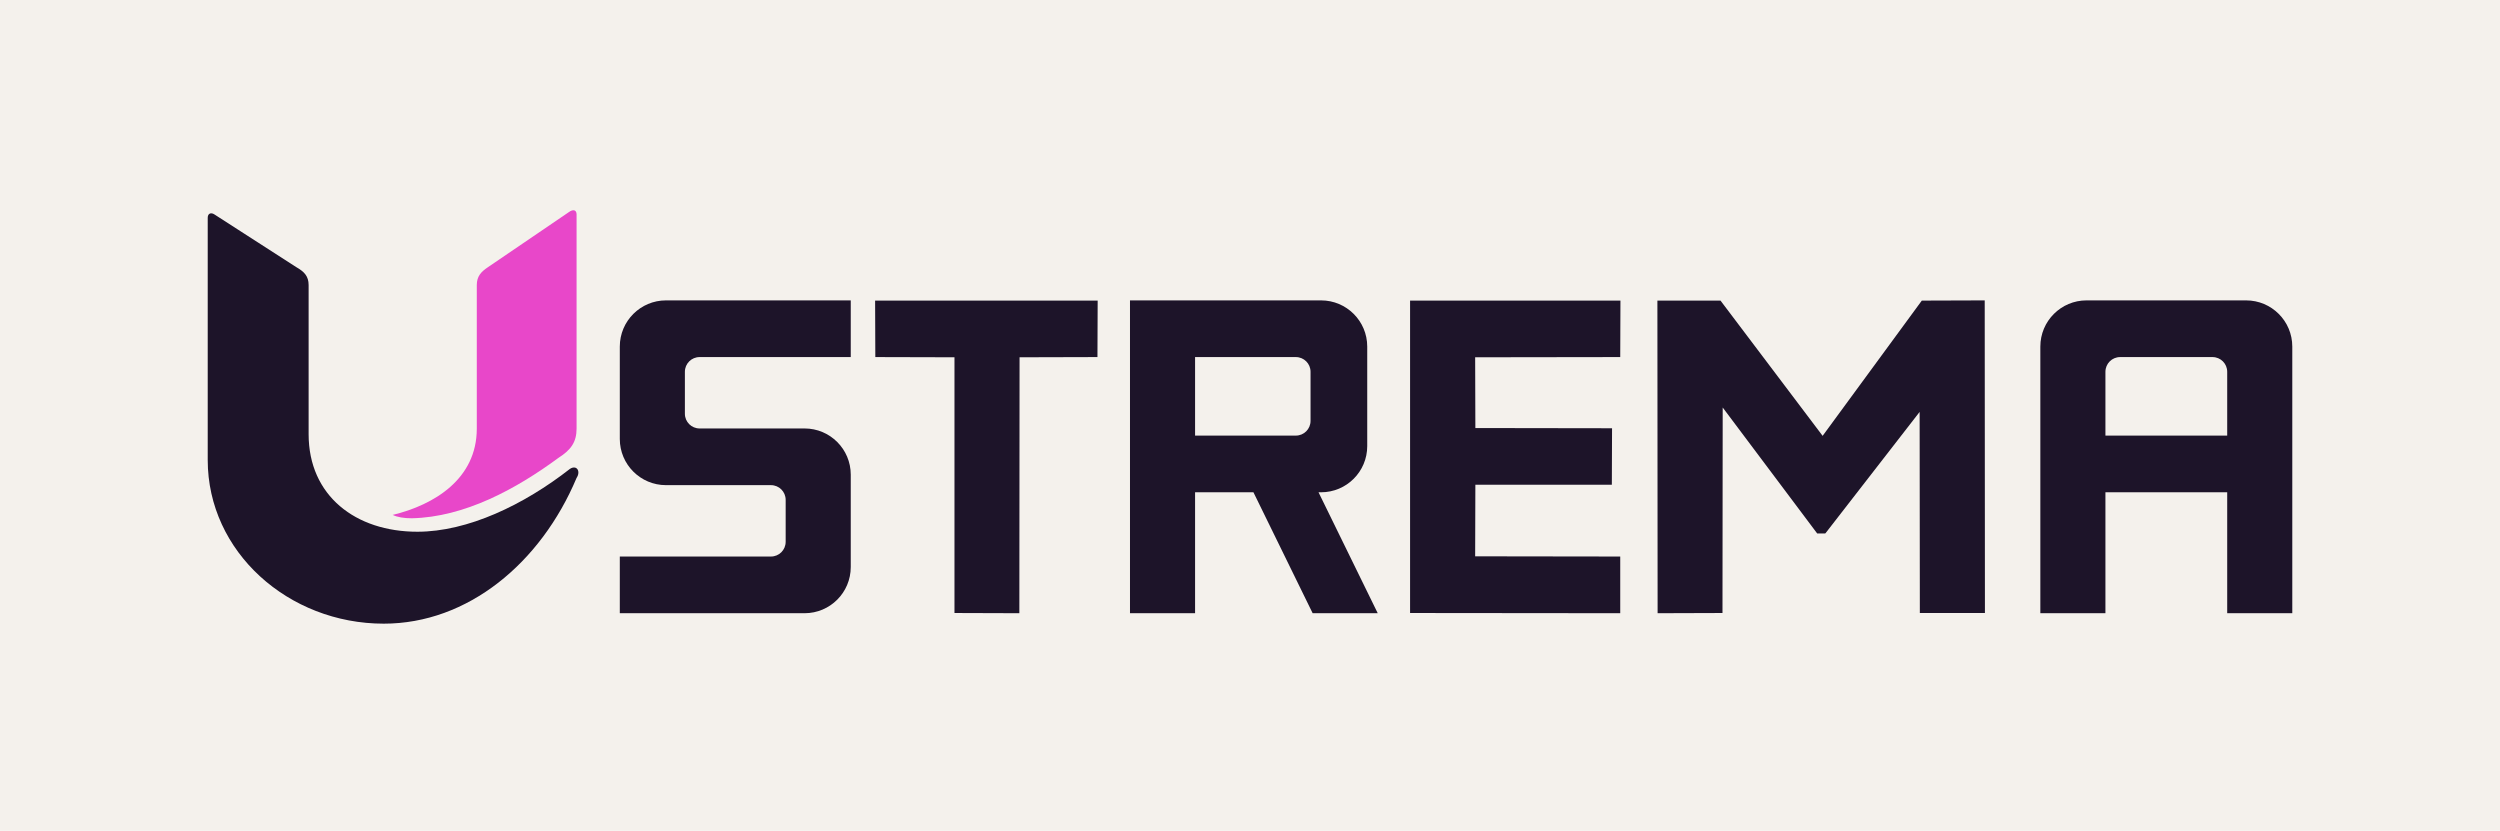
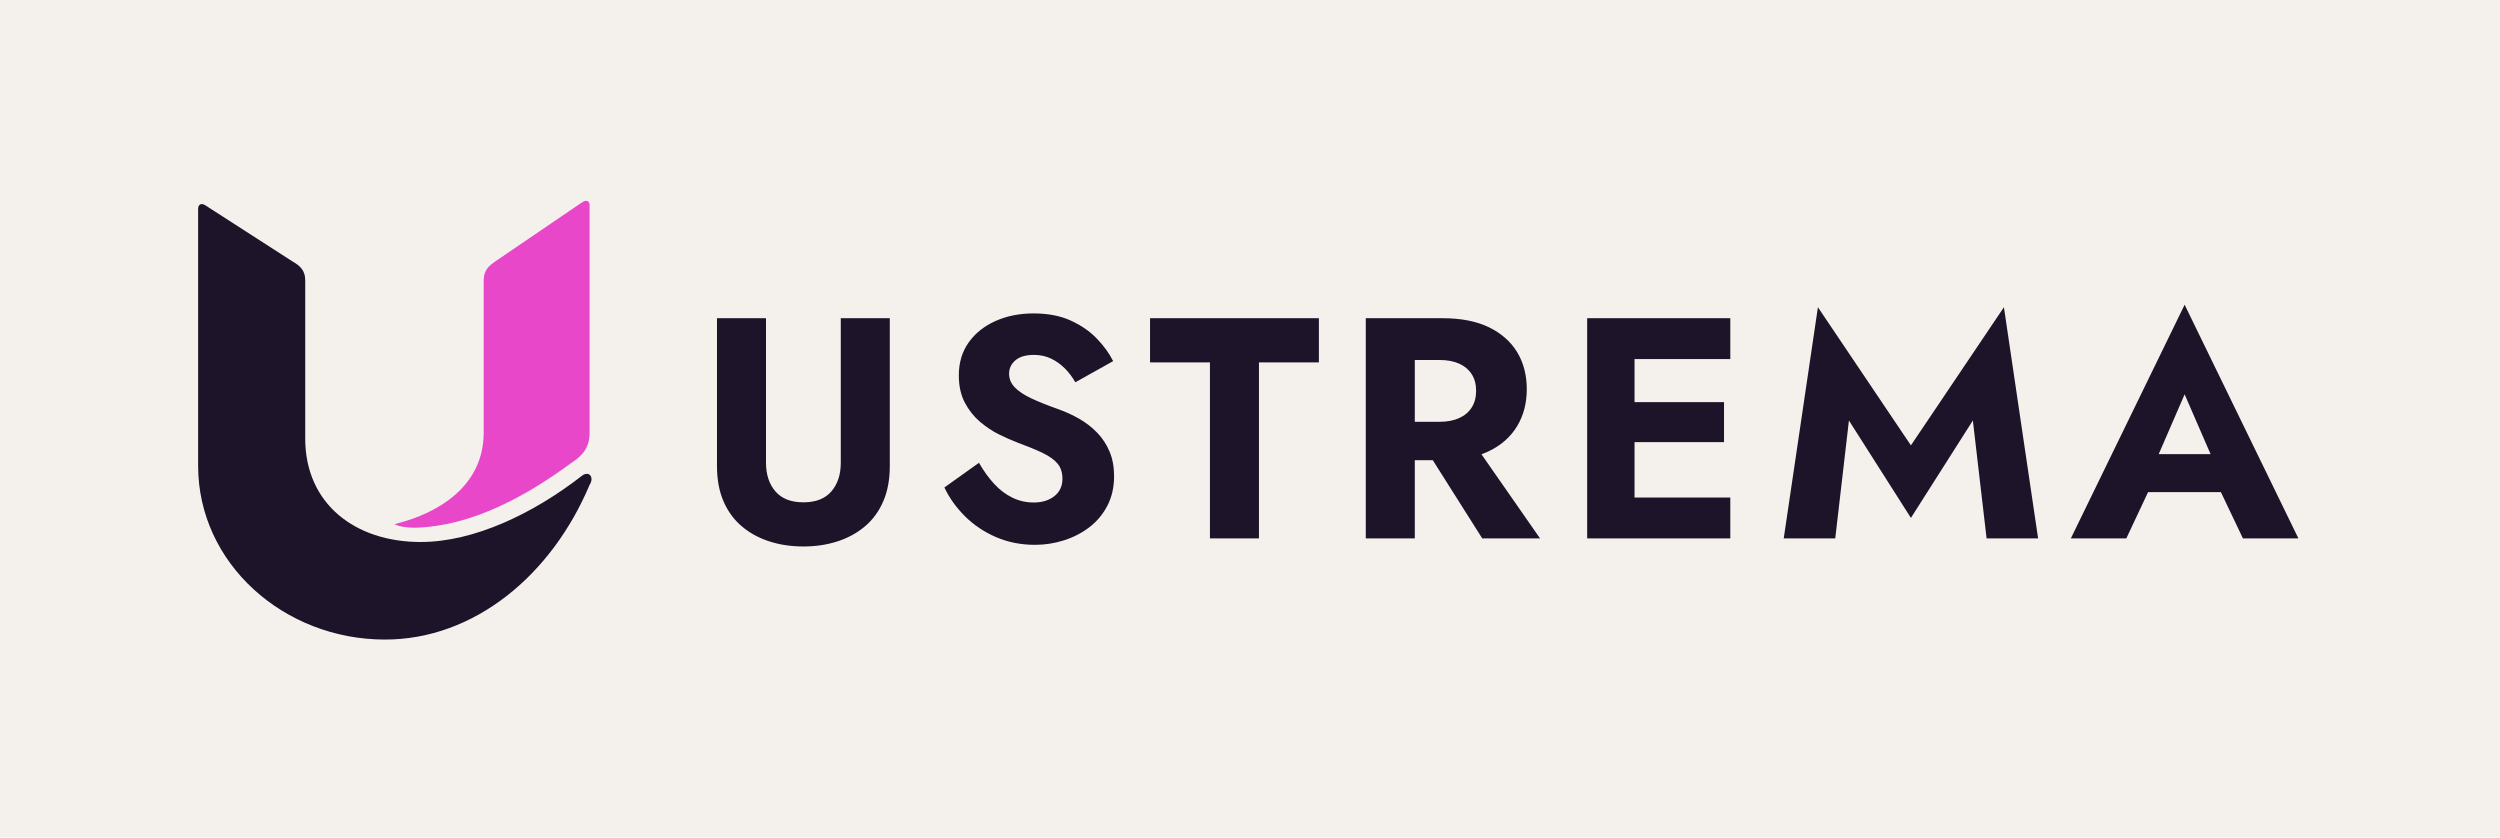
- <svg xmlns="http://www.w3.org/2000/svg" viewBox="-486.67 -460.37 5953.71 1978.67" role="img" aria-label="Ustrema">
-   <rect x="-486.67" y="-460.37" width="5953.71" height="1978.67" fill="#F4F1EC" />
+ <svg xmlns="http://www.w3.org/2000/svg" viewBox="-436.6 -410.3 5610.0 1879.2" role="img" aria-label="Ustrema">
+   <rect x="-436.6" y="-410.3" width="5610.0" height="1879.2" fill="#F4F1EC" />
  <g transform="translate(0 26.3) scale(2.67)">
    <path fill="#1D1429" d="M3 12C3 8 6 7 9 9L82 56C89 60 93 64 93 72L93 205C93 260 135 292 190 292C235 292 285 268 326 236C332 232 336 238 332 244C300 320 235 374 160 374C75 374 3 310 3 228Z" />
    <path fill="#E847C9" d="M332 9L332 200C332 212 327 219 316 226C278 254 232 279 185 280C178 280 172 279 168 277C205 268 243 245 243 200L243 72C243 64 247 60 253 56L325 7C329 4 332 5 332 9Z" />
  </g>
-   <g fill="#1D1429" fill-rule="evenodd">
-     <path transform="translate(939.38 255)" d="M600 0 V135 H240 A35 35 0 0 0 205 170 V270 A35 35 0 0 0 240 305 H490 A110 110 0 0 1 600 415 V635 A110 110 0 0 1 490 745 H50 V610 H410 A35 35 0 0 0 445 575 V475 A35 35 0 0 0 410 440 H160 A110 110 0 0 1 50 330 V110 A110 110 0 0 1 160 0 Z" />
-     <path d="M1597.4 255.5L2127.4 255.5L2126.9 390L1941.4 390.5L1940.9 1000L1786.4 999.5L1786.4 390.5L1597.9 390Z" />
-     <path transform="translate(2138.38 255)" d="M66 745 V0 H521 A110 110 0 0 1 631 110 V347 A110 110 0 0 1 521 457 H221 V745 Z M221 135 H461 A35 35 0 0 1 496 170 V287 A35 35 0 0 1 461 322 H221 Z M360 457 H515 L656 745 H501 Z" />
-     <path d="M2871.4 255.5L3372.4 255.5L3371.9 390L3026.4 390.5L3026.9 559L3352.4 559.5L3351.9 694L3026.9 694L3026.4 864.5L3371.9 865L3371.9 1000L2871.4 999.5Z" />
-     <path d="M3460.4 255.5L3610.7 255.5L3853.9 577.6L4090.1 255.5L4239.9 255L4240.4 999.5L4085.4 999.5L4084.9 520.6L3860.9 809.3L3859.9 810L3840.9 810L3615.9 510.1L3615.4 999.5L3460.9 1000Z" />
-     <path transform="translate(4306.38 255)" d="M66 745 V110 A110 110 0 0 1 176 0 H556 A110 110 0 0 1 666 110 V745 H511 V457 H221 V745 Z M221 170 A35 35 0 0 1 256 135 H476 A35 35 0 0 1 511 170 V322 H221 Z" />
-   </g>
+   <path fill="#1D1429" transform="translate(1123.1 797.8)" d="M49.2 -494.0V-162.3Q49.2 -117.1 63.8 -83.3Q78.4 -49.4 104.9 -27.0Q131.4 -4.6 166.7 6.8Q202.0 18.2 243.1 18.2Q284.2 18.2 319.5 6.8Q354.8 -4.6 381.3 -27.0Q407.8 -49.4 422.4 -83.3Q437.0 -117.1 437.0 -162.3V-494.0H327.0V-169.7Q327.0 -130.0 306.0 -105.5Q284.9 -80.9 243.1 -80.9Q201.3 -80.9 180.3 -105.5Q159.2 -130.0 159.2 -169.7V-494.0Z M637.1 -169.6 559.5 -114.2Q576.1 -79.1 605.7 -49.6Q635.4 -20.1 675.5 -2.8Q715.7 14.5 762.6 14.5Q796.7 14.5 828.5 4.2Q860.3 -6.0 885.5 -25.5Q910.7 -45.0 925.5 -73.8Q940.3 -102.7 940.3 -139.6Q940.3 -170.9 930.1 -194.9Q920.0 -218.9 902.4 -237.1Q884.8 -255.3 862.2 -268.3Q839.6 -281.2 814.6 -290.1Q779.0 -302.7 754.5 -314.2Q730.0 -325.7 717.4 -338.9Q704.7 -352.1 704.7 -369.6Q704.7 -387.3 718.8 -399.5Q732.9 -411.7 760.5 -411.7Q781.3 -411.7 798.3 -403.7Q815.2 -395.7 829.2 -382.0Q843.1 -368.2 853.4 -350.3L938.2 -397.7Q925.5 -423.4 901.9 -448.0Q878.4 -472.6 843.2 -488.7Q808.0 -504.8 759.6 -504.8Q712.8 -504.8 674.8 -488.0Q636.7 -471.2 614.3 -440.1Q591.9 -408.9 591.9 -365.9Q591.9 -330.2 605.3 -304.7Q618.8 -279.2 639.4 -261.6Q660.1 -244.1 682.8 -232.9Q705.6 -221.8 723.6 -215.0Q758.1 -202.2 780.4 -191.5Q802.6 -180.8 813.5 -167.7Q824.4 -154.6 824.4 -133.7Q824.4 -109.1 806.4 -94.8Q788.3 -80.5 759.9 -80.5Q734.3 -80.5 712.0 -91.4Q689.6 -102.2 671.1 -122.4Q652.6 -142.6 637.1 -169.6Z M1021.0 -394.9H1155.4V0.0H1265.4V-394.9H1399.9V-494.0H1021.0Z M1623.0 -226.8 1766.4 0.0H1896.1L1738.2 -226.8ZM1505.1 -494.0V0.0H1615.1V-494.0ZM1573.5 -400.3H1670.7Q1696.1 -400.3 1714.4 -392.2Q1732.6 -384.0 1742.7 -368.6Q1752.7 -353.2 1752.7 -331.0Q1752.7 -309.2 1742.7 -293.5Q1732.6 -277.9 1714.4 -269.8Q1696.1 -261.6 1670.7 -261.6H1573.5V-175.4H1678.1Q1739.1 -175.4 1780.9 -195.4Q1822.7 -215.4 1844.6 -251.6Q1866.4 -287.7 1866.4 -334.7Q1866.4 -382.4 1844.6 -418.2Q1822.7 -453.9 1780.9 -474.0Q1739.1 -494.0 1678.1 -494.0H1573.5Z M2074.0 0.0H2323.1V-91.7H2074.0ZM2074.0 -402.3H2323.1V-494.0H2074.0ZM2074.0 -215.9H2309.0V-305.7H2074.0ZM2001.9 -494.0V0.0H2108.2V-494.0Z M2589.3 -264.5 2728.4 -45.9 2867.4 -264.5 2898.2 0.0H3013.8L2937.1 -518.7L2728.4 -208.7L2519.7 -518.7L2443.0 0.0H2558.6Z M3213.5 -103.7H3474.6L3464.5 -189.1H3223.5ZM3342.6 -323.2 3414.7 -157.2 3411.8 -129.4 3473.4 0.0H3597.9L3342.6 -524.3L3087.3 0.0H3211.8L3274.8 -134.0L3271.2 -158.5Z" />
</svg>
